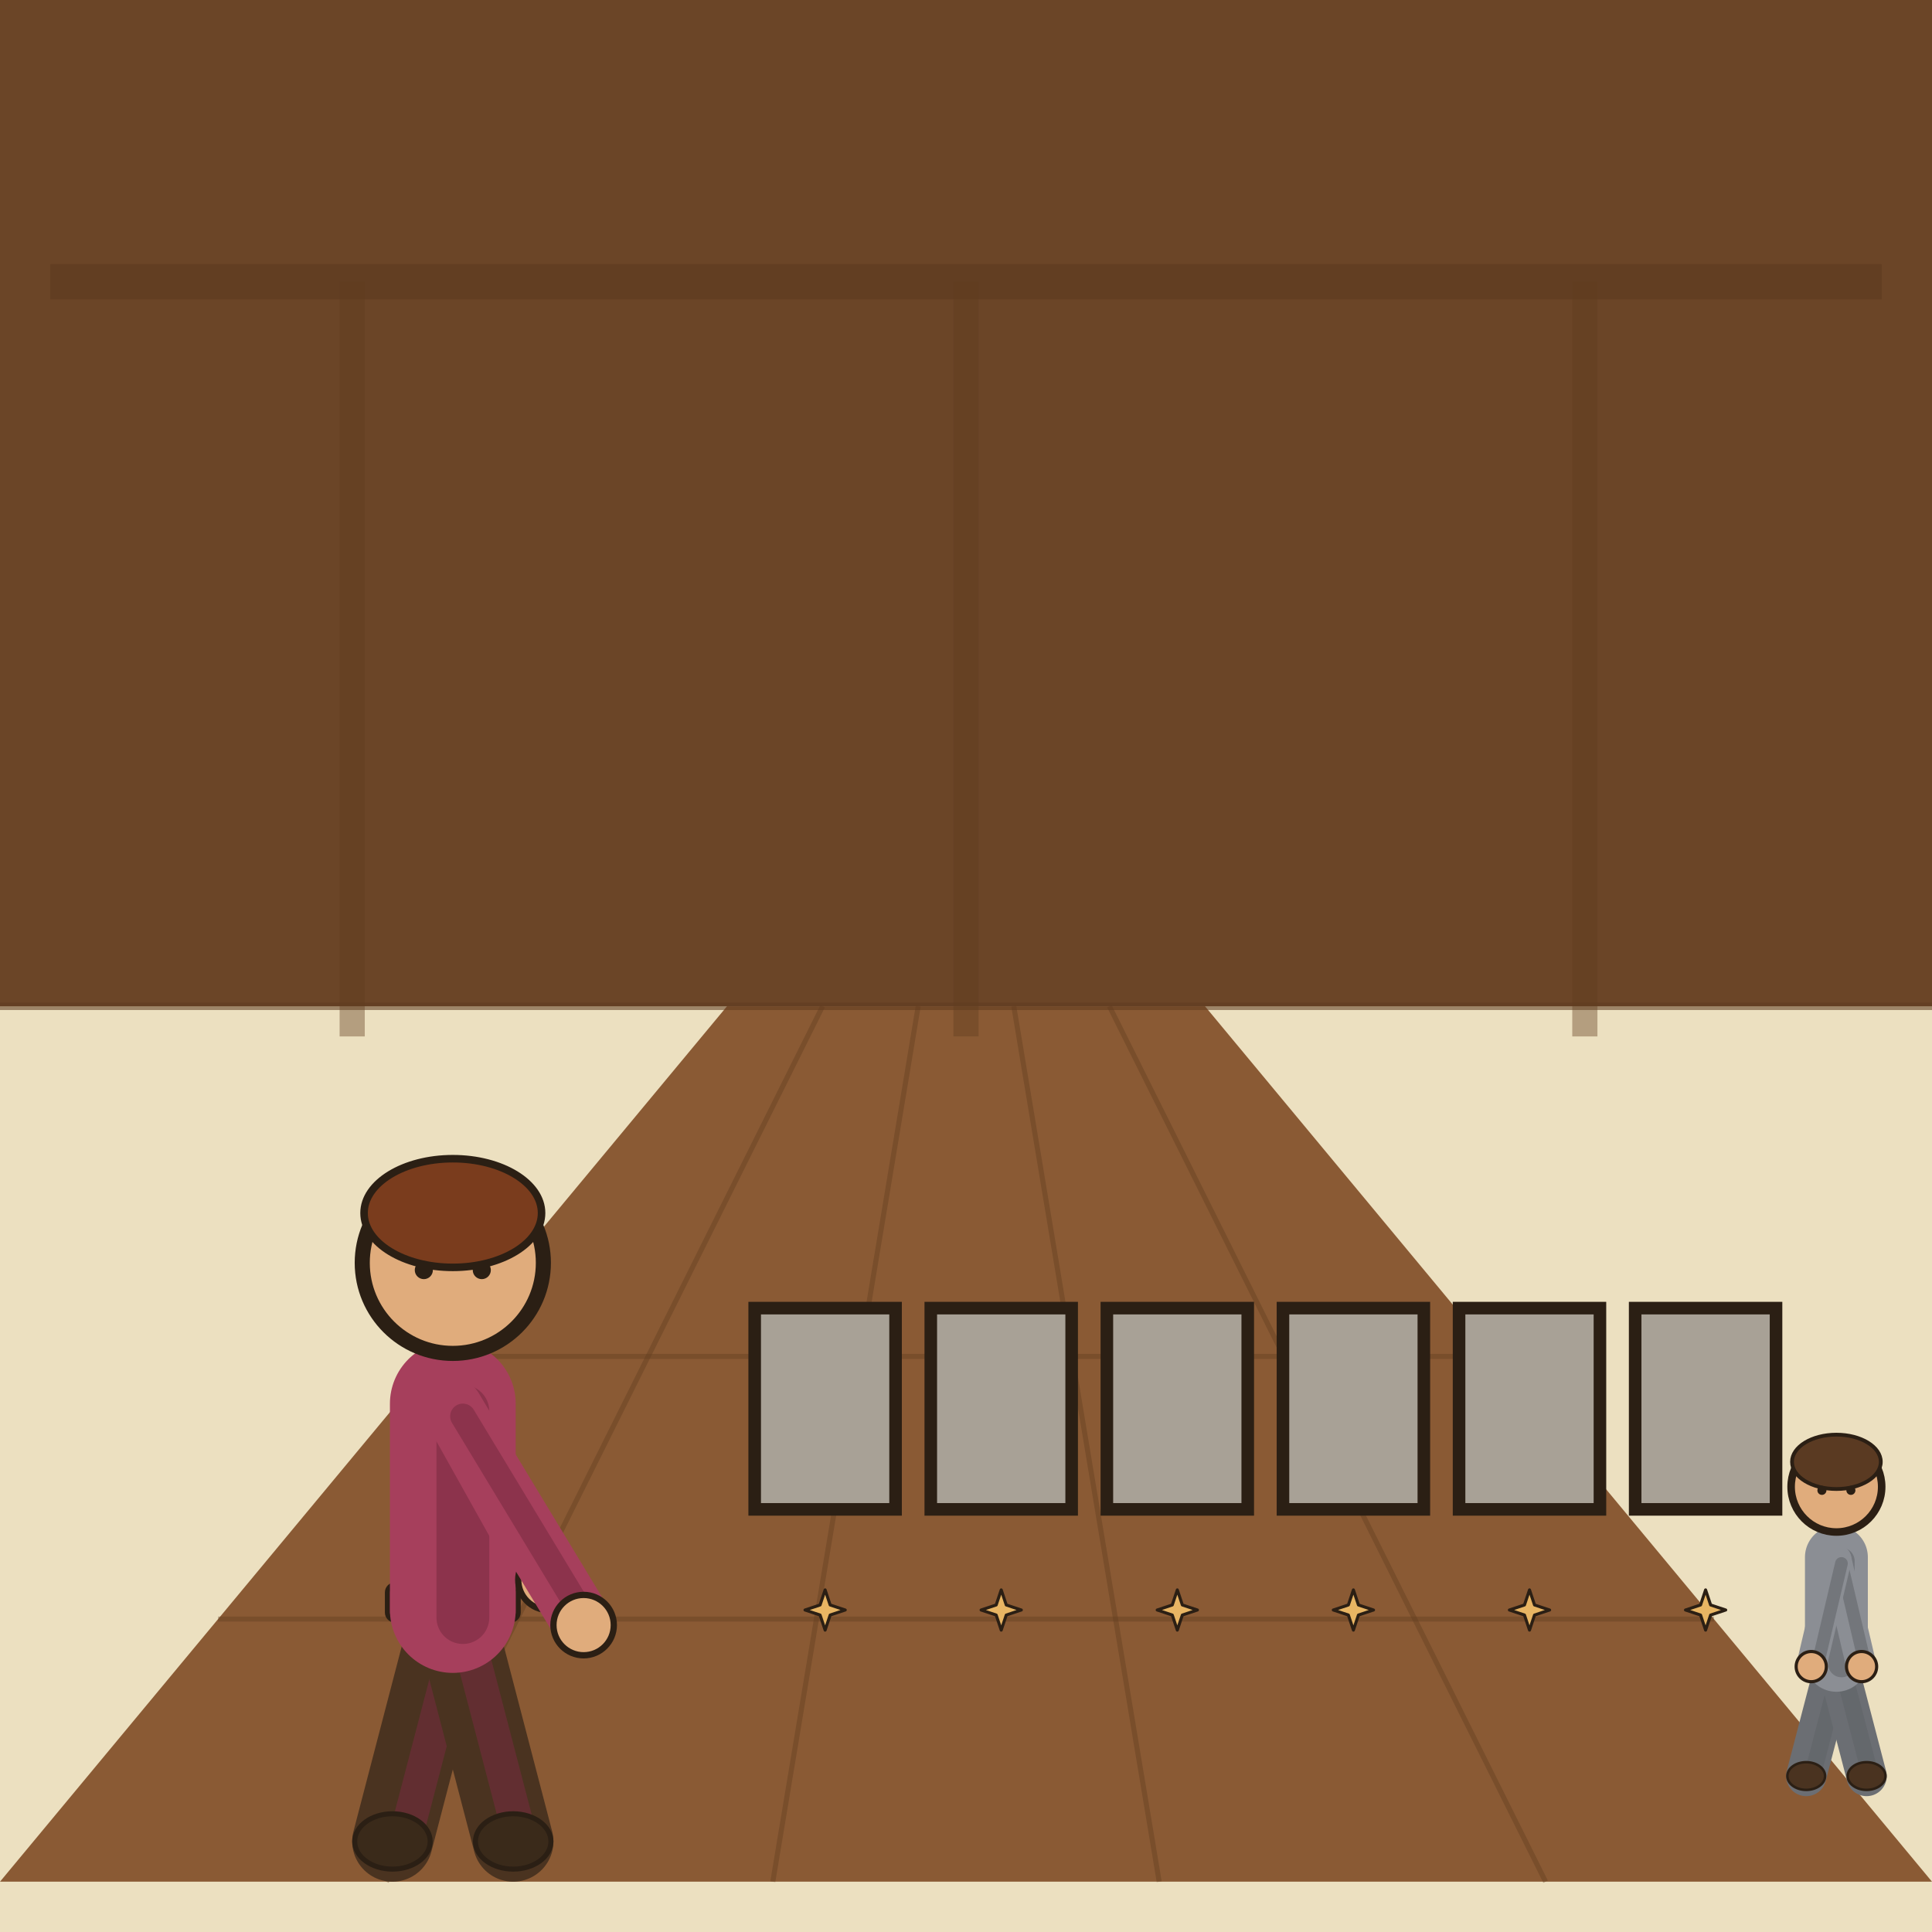
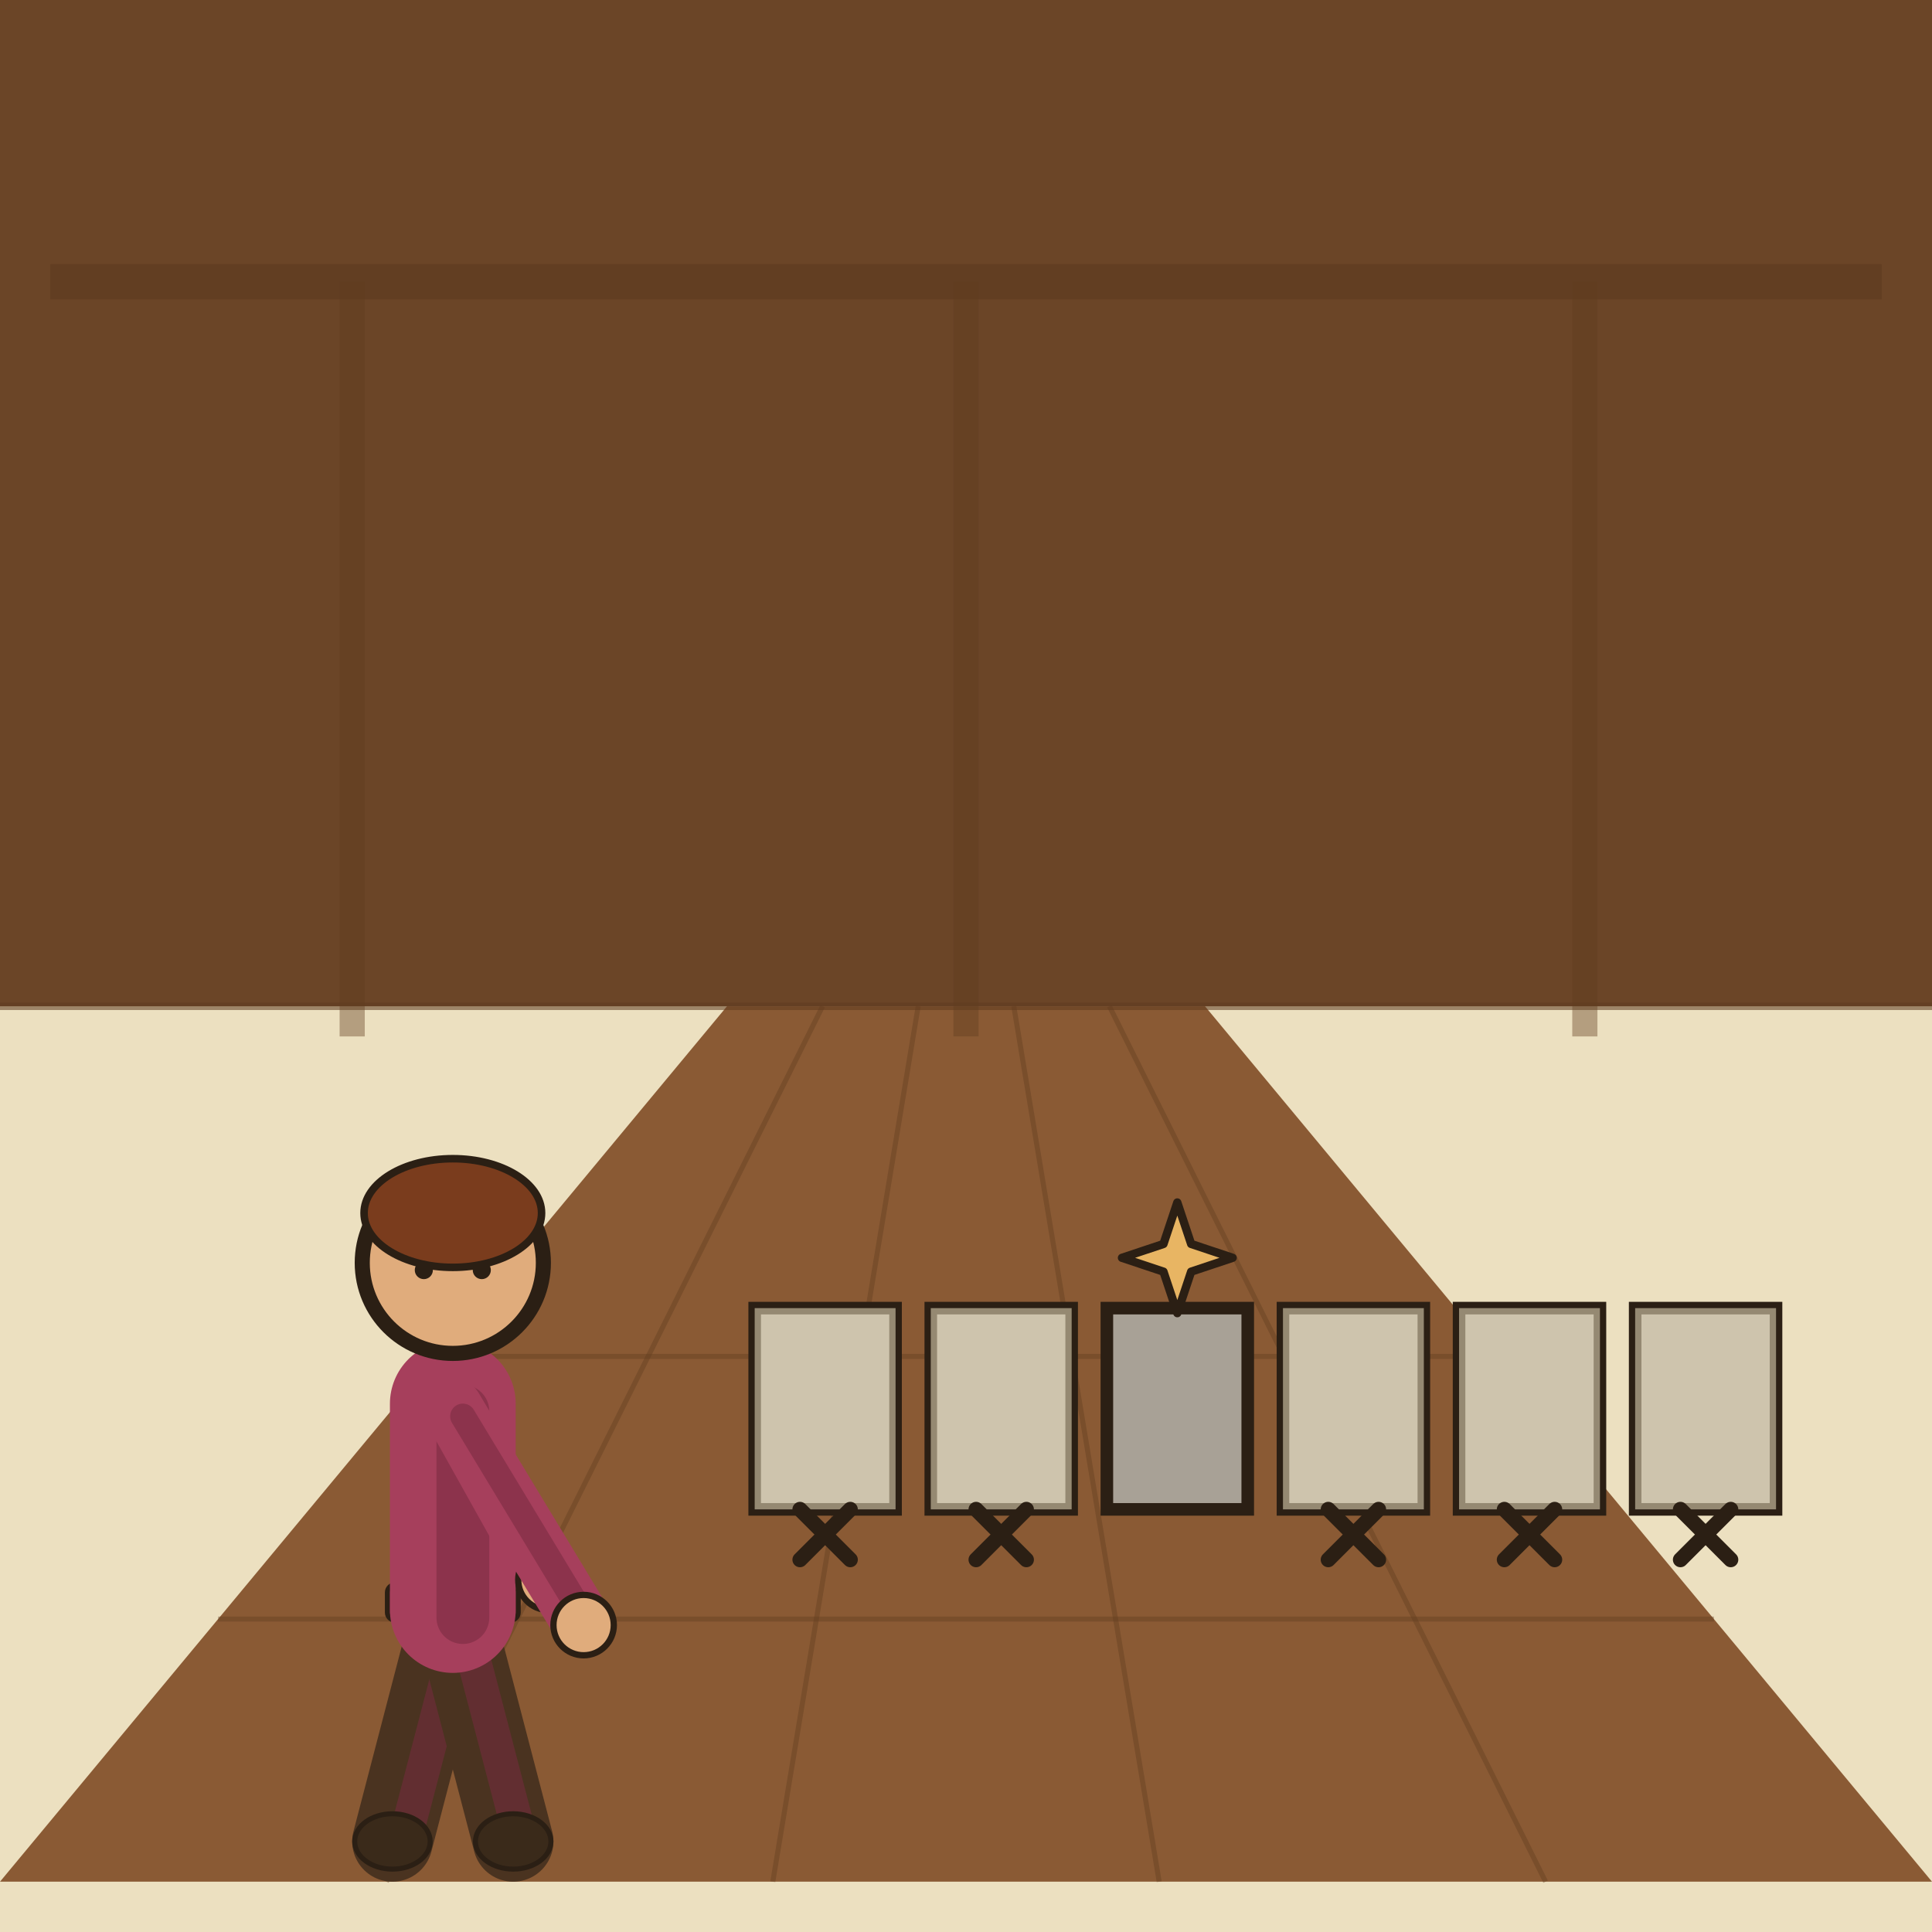
<svg xmlns="http://www.w3.org/2000/svg" viewBox="0 0 768 768">
  <rect x="0" y="0" width="768" height="768" fill="#ece0c0" />
  <rect x="0" y="0" width="768" height="400" fill="#6b4527" />
  <polygon points="289,400 479,400 768,748 0,748" fill="#8a5a34" />
  <line x1="327.0" y1="400" x2="153.6" y2="748" stroke="#5e3b1f" stroke-width="2" opacity="0.4" />
  <line x1="365.0" y1="400" x2="307.2" y2="748" stroke="#5e3b1f" stroke-width="2" opacity="0.4" />
  <line x1="403.0" y1="400" x2="460.8" y2="748" stroke="#5e3b1f" stroke-width="2" opacity="0.4" />
  <line x1="441.0" y1="400" x2="614.4" y2="748" stroke="#5e3b1f" stroke-width="2" opacity="0.4" />
  <line x1="173.4" y1="539.2" x2="594.6" y2="539.2" stroke="#5e3b1f" stroke-width="2" opacity="0.4" />
  <line x1="86.7" y1="643.6" x2="681.3" y2="643.6" stroke="#5e3b1f" stroke-width="2" opacity="0.4" />
  <line x1="0" y1="400" x2="768" y2="400" stroke="#5e3b1f" stroke-width="3" opacity="0.55" />
  <line x1="20" y1="112" x2="748" y2="112" stroke="#5e3b1f" stroke-width="14" opacity="0.7" />
  <line x1="140" y1="112" x2="140" y2="412.0" stroke="#5e3b1f" stroke-width="10" opacity="0.4" />
  <line x1="384" y1="112" x2="384" y2="412.0" stroke="#5e3b1f" stroke-width="10" opacity="0.4" />
  <line x1="630" y1="112" x2="630" y2="412.0" stroke="#5e3b1f" stroke-width="10" opacity="0.4" />
  <g transform="translate(180,640) scale(1.0,1.0) rotate(0)">
    <line x1="0" y1="0" x2="-24" y2="92" stroke="#4a3320" stroke-width="32" stroke-linecap="round" />
    <line x1="4" y1="3" x2="-20" y2="95" stroke="#77293f" stroke-width="13.4" stroke-linecap="round" opacity="0.55" />
    <ellipse cx="-24" cy="92" rx="15" ry="11" fill="#3a2a1a" stroke="#2b1f14" stroke-width="2" />
    <line x1="0" y1="0" x2="24" y2="92" stroke="#4a3320" stroke-width="32" stroke-linecap="round" />
    <line x1="4" y1="3" x2="28" y2="95" stroke="#77293f" stroke-width="13.4" stroke-linecap="round" opacity="0.55" />
    <ellipse cx="24" cy="92" rx="15" ry="11" fill="#3a2a1a" stroke="#2b1f14" stroke-width="2" />
    <rect x="-26" y="-10" width="52" height="14" rx="3" fill="#77293f" stroke="#2b1f14" stroke-width="2" />
    <line x1="0" y1="-82.0" x2="0" y2="0" stroke="#a63f5c" stroke-width="50" stroke-linecap="round" />
    <line x1="4" y1="-79.0" x2="4" y2="3" stroke="#77293f" stroke-width="21.0" stroke-linecap="round" opacity="0.55" />
    <line x1="0" y1="-80" x2="38" y2="-12" stroke="#a63f5c" stroke-width="24" stroke-linecap="round" />
    <line x1="4" y1="-77" x2="42" y2="-9" stroke="#77293f" stroke-width="10.1" stroke-linecap="round" opacity="0.55" />
    <circle cx="38" cy="-12" r="12" fill="#e0ac7c" stroke="#2b1f14" stroke-width="2.5" />
    <line x1="0" y1="-80" x2="52" y2="6" stroke="#a63f5c" stroke-width="24" stroke-linecap="round" />
    <line x1="4" y1="-77" x2="56" y2="9" stroke="#77293f" stroke-width="10.1" stroke-linecap="round" opacity="0.55" />
    <circle cx="52" cy="6" r="12" fill="#e0ac7c" stroke="#2b1f14" stroke-width="2.5" />
    <circle cx="0" cy="-138" r="36" fill="#e0ac7c" stroke="#2b1f14" stroke-width="6" />
    <ellipse cx="0" cy="-157.8" rx="35.28" ry="21.6" fill="#7a3c1d" stroke="#2b1f14" stroke-width="3" />
    <circle cx="-11.52" cy="-135.12" r="3.6" fill="#2b1f14" />
    <circle cx="11.52" cy="-135.12" r="3.6" fill="#2b1f14" />
  </g>
  <rect x="300" y="520" width="56" height="80" fill="#a8a196" stroke="#2b1f14" stroke-width="5" />
  <rect x="370" y="520" width="56" height="80" fill="#a8a196" stroke="#2b1f14" stroke-width="5" />
  <rect x="440" y="520" width="56" height="80" fill="#a8a196" stroke="#2b1f14" stroke-width="5" />
  <rect x="510" y="520" width="56" height="80" fill="#a8a196" stroke="#2b1f14" stroke-width="5" />
  <rect x="580" y="520" width="56" height="80" fill="#a8a196" stroke="#2b1f14" stroke-width="5" />
  <rect x="650" y="520" width="56" height="80" fill="#a8a196" stroke="#2b1f14" stroke-width="5" />
-   <g transform="translate(328,640) scale(0.4)">
+   <rect x="300" y="520" width="56" height="80" fill="#ece0c0" opacity="0.55" />
+   <rect x="370" y="520" width="56" height="80" fill="#ece0c0" opacity="0.55" />
+   <rect x="440" y="520" width="56" height="80" fill="#ece0c0" opacity="0" />
+   <rect x="510" y="520" width="56" height="80" fill="#ece0c0" opacity="0.55" />
+   <rect x="580" y="520" width="56" height="80" fill="#ece0c0" opacity="0.55" />
+   <rect x="650" y="520" width="56" height="80" fill="#ece0c0" opacity="0.55" />
+   <g transform="translate(468,500) scale(1.1)">
    <polygon points="0,-20 5,-5 20,0 5,5 0,20 -5,5 -20,0 -5,-5" fill="#e8b563" stroke="#2b1f14" stroke-width="3" stroke-linejoin="round" />
  </g>
-   <g transform="translate(398,640) scale(0.4)">
-     <polygon points="0,-20 5,-5 20,0 5,5 0,20 -5,5 -20,0 -5,-5" fill="#e8b563" stroke="#2b1f14" stroke-width="3" stroke-linejoin="round" />
+   <g transform="translate(328,610) scale(1.0)">
+     <line x1="-10" y1="-10" x2="10" y2="10" stroke="#2b1f14" stroke-width="6" stroke-linecap="round" />
+     <line x1="10" y1="-10" x2="-10" y2="10" stroke="#2b1f14" stroke-width="6" stroke-linecap="round" />
  </g>
-   <g transform="translate(468,640) scale(0.4)">
-     <polygon points="0,-20 5,-5 20,0 5,5 0,20 -5,5 -20,0 -5,-5" fill="#e8b563" stroke="#2b1f14" stroke-width="3" stroke-linejoin="round" />
+   <g transform="translate(398,610) scale(1.0)">
+     <line x1="-10" y1="-10" x2="10" y2="10" stroke="#2b1f14" stroke-width="6" stroke-linecap="round" />
+     <line x1="10" y1="-10" x2="-10" y2="10" stroke="#2b1f14" stroke-width="6" stroke-linecap="round" />
  </g>
-   <g transform="translate(538,640) scale(0.4)">
-     <polygon points="0,-20 5,-5 20,0 5,5 0,20 -5,5 -20,0 -5,-5" fill="#e8b563" stroke="#2b1f14" stroke-width="3" stroke-linejoin="round" />
+   <g transform="translate(538,610) scale(1.0)">
+     <line x1="-10" y1="-10" x2="10" y2="10" stroke="#2b1f14" stroke-width="6" stroke-linecap="round" />
+     <line x1="10" y1="-10" x2="-10" y2="10" stroke="#2b1f14" stroke-width="6" stroke-linecap="round" />
  </g>
-   <g transform="translate(608,640) scale(0.4)">
-     <polygon points="0,-20 5,-5 20,0 5,5 0,20 -5,5 -20,0 -5,-5" fill="#e8b563" stroke="#2b1f14" stroke-width="3" stroke-linejoin="round" />
+   <g transform="translate(608,610) scale(1.0)">
+     <line x1="-10" y1="-10" x2="10" y2="10" stroke="#2b1f14" stroke-width="6" stroke-linecap="round" />
+     <line x1="10" y1="-10" x2="-10" y2="10" stroke="#2b1f14" stroke-width="6" stroke-linecap="round" />
  </g>
-   <g transform="translate(678,640) scale(0.4)">
-     <polygon points="0,-20 5,-5 20,0 5,5 0,20 -5,5 -20,0 -5,-5" fill="#e8b563" stroke="#2b1f14" stroke-width="3" stroke-linejoin="round" />
-   </g>
-   <g transform="translate(730,660) scale(0.5,0.5) rotate(0)">
-     <line x1="0" y1="0" x2="-24" y2="92" stroke="#6b6e73" stroke-width="32" stroke-linecap="round" />
-     <line x1="4" y1="3" x2="-20" y2="95" stroke="#5f6266" stroke-width="13.4" stroke-linecap="round" opacity="0.55" />
-     <ellipse cx="-24" cy="92" rx="15" ry="11" fill="#4a3320" stroke="#2b1f14" stroke-width="2" />
-     <line x1="0" y1="0" x2="24" y2="92" stroke="#6b6e73" stroke-width="32" stroke-linecap="round" />
-     <line x1="4" y1="3" x2="28" y2="95" stroke="#5f6266" stroke-width="13.4" stroke-linecap="round" opacity="0.55" />
-     <ellipse cx="24" cy="92" rx="15" ry="11" fill="#4a3320" stroke="#2b1f14" stroke-width="2" />
-     <rect x="-26" y="-10" width="52" height="14" rx="3" fill="#5f6266" stroke="#2b1f14" stroke-width="2" />
-     <line x1="0" y1="-82.0" x2="0" y2="0" stroke="#8b8e94" stroke-width="50" stroke-linecap="round" />
-     <line x1="4" y1="-79.0" x2="4" y2="3" stroke="#5f6266" stroke-width="21.0" stroke-linecap="round" opacity="0.55" />
-     <line x1="0" y1="-80" x2="20" y2="5" stroke="#8b8e94" stroke-width="24" stroke-linecap="round" />
-     <line x1="4" y1="-77" x2="24" y2="8" stroke="#5f6266" stroke-width="10.1" stroke-linecap="round" opacity="0.55" />
-     <circle cx="20" cy="5" r="12" fill="#e0ac7c" stroke="#2b1f14" stroke-width="2.5" />
-     <line x1="0" y1="-80" x2="-20" y2="5" stroke="#8b8e94" stroke-width="24" stroke-linecap="round" />
-     <line x1="4" y1="-77" x2="-16" y2="8" stroke="#5f6266" stroke-width="10.1" stroke-linecap="round" opacity="0.55" />
-     <circle cx="-20" cy="5" r="12" fill="#e0ac7c" stroke="#2b1f14" stroke-width="2.5" />
-     <circle cx="0" cy="-138" r="36" fill="#e0ac7c" stroke="#2b1f14" stroke-width="6" />
-     <ellipse cx="0" cy="-157.8" rx="35.28" ry="21.6" fill="#5a3a22" stroke="#2b1f14" stroke-width="3" />
-     <circle cx="-11.52" cy="-135.12" r="3.6" fill="#2b1f14" />
-     <circle cx="11.52" cy="-135.12" r="3.6" fill="#2b1f14" />
+   <g transform="translate(678,610) scale(1.0)">
+     <line x1="-10" y1="-10" x2="10" y2="10" stroke="#2b1f14" stroke-width="6" stroke-linecap="round" />
+     <line x1="10" y1="-10" x2="-10" y2="10" stroke="#2b1f14" stroke-width="6" stroke-linecap="round" />
  </g>
</svg>
